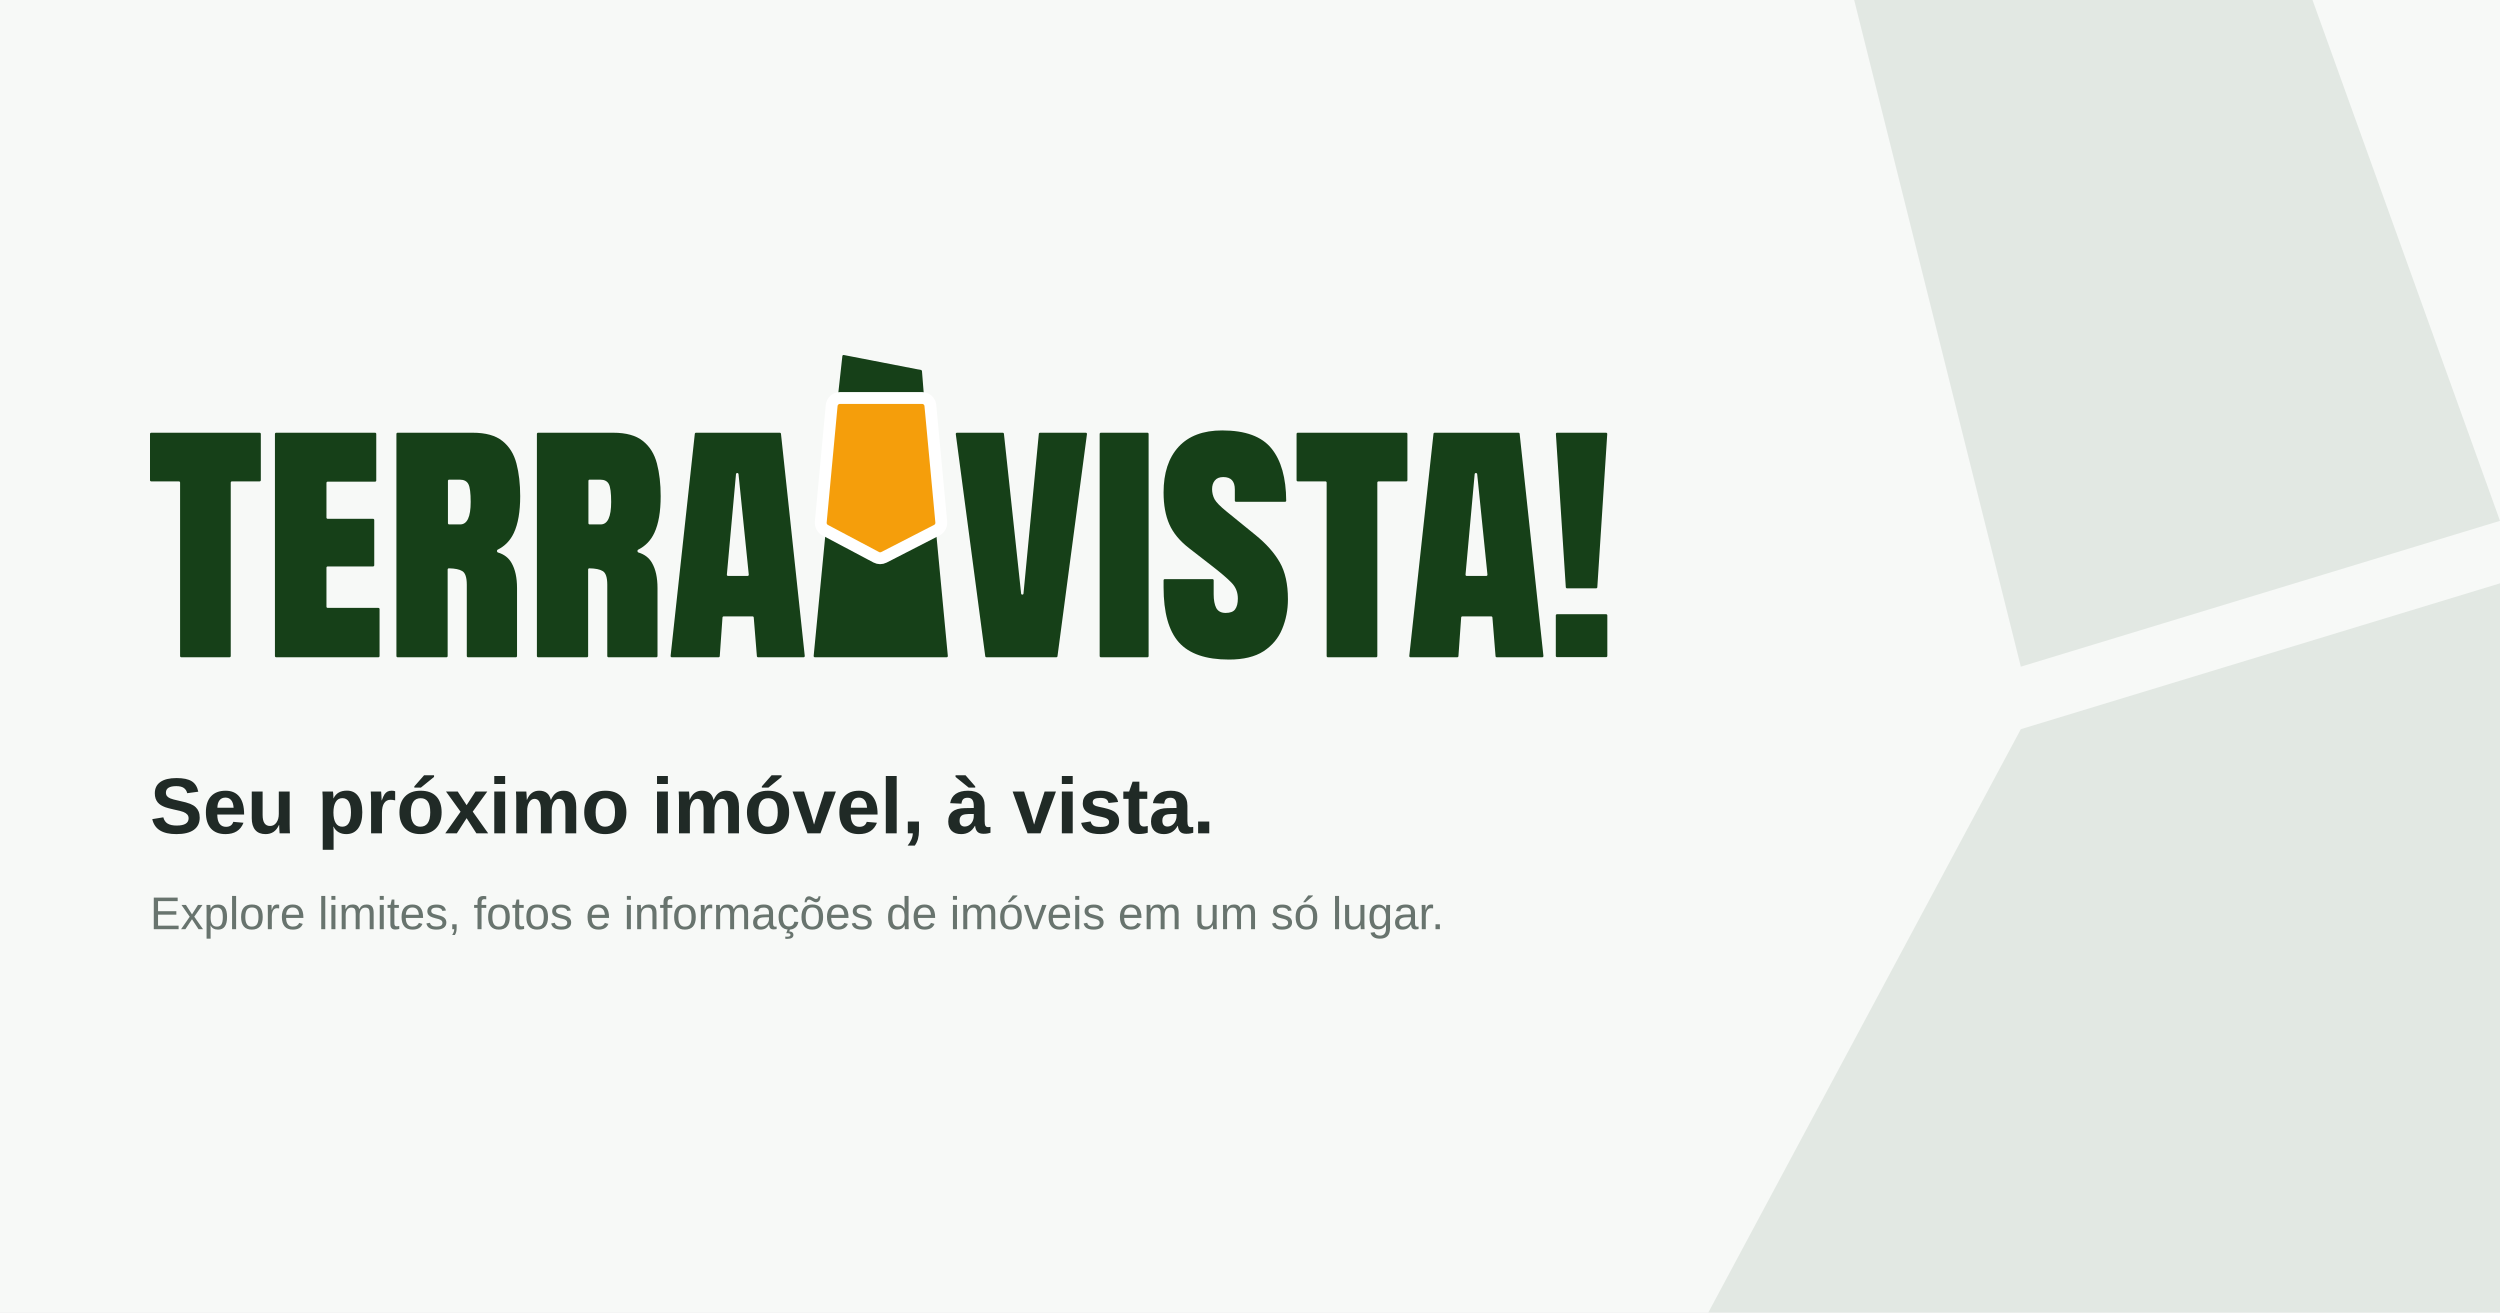
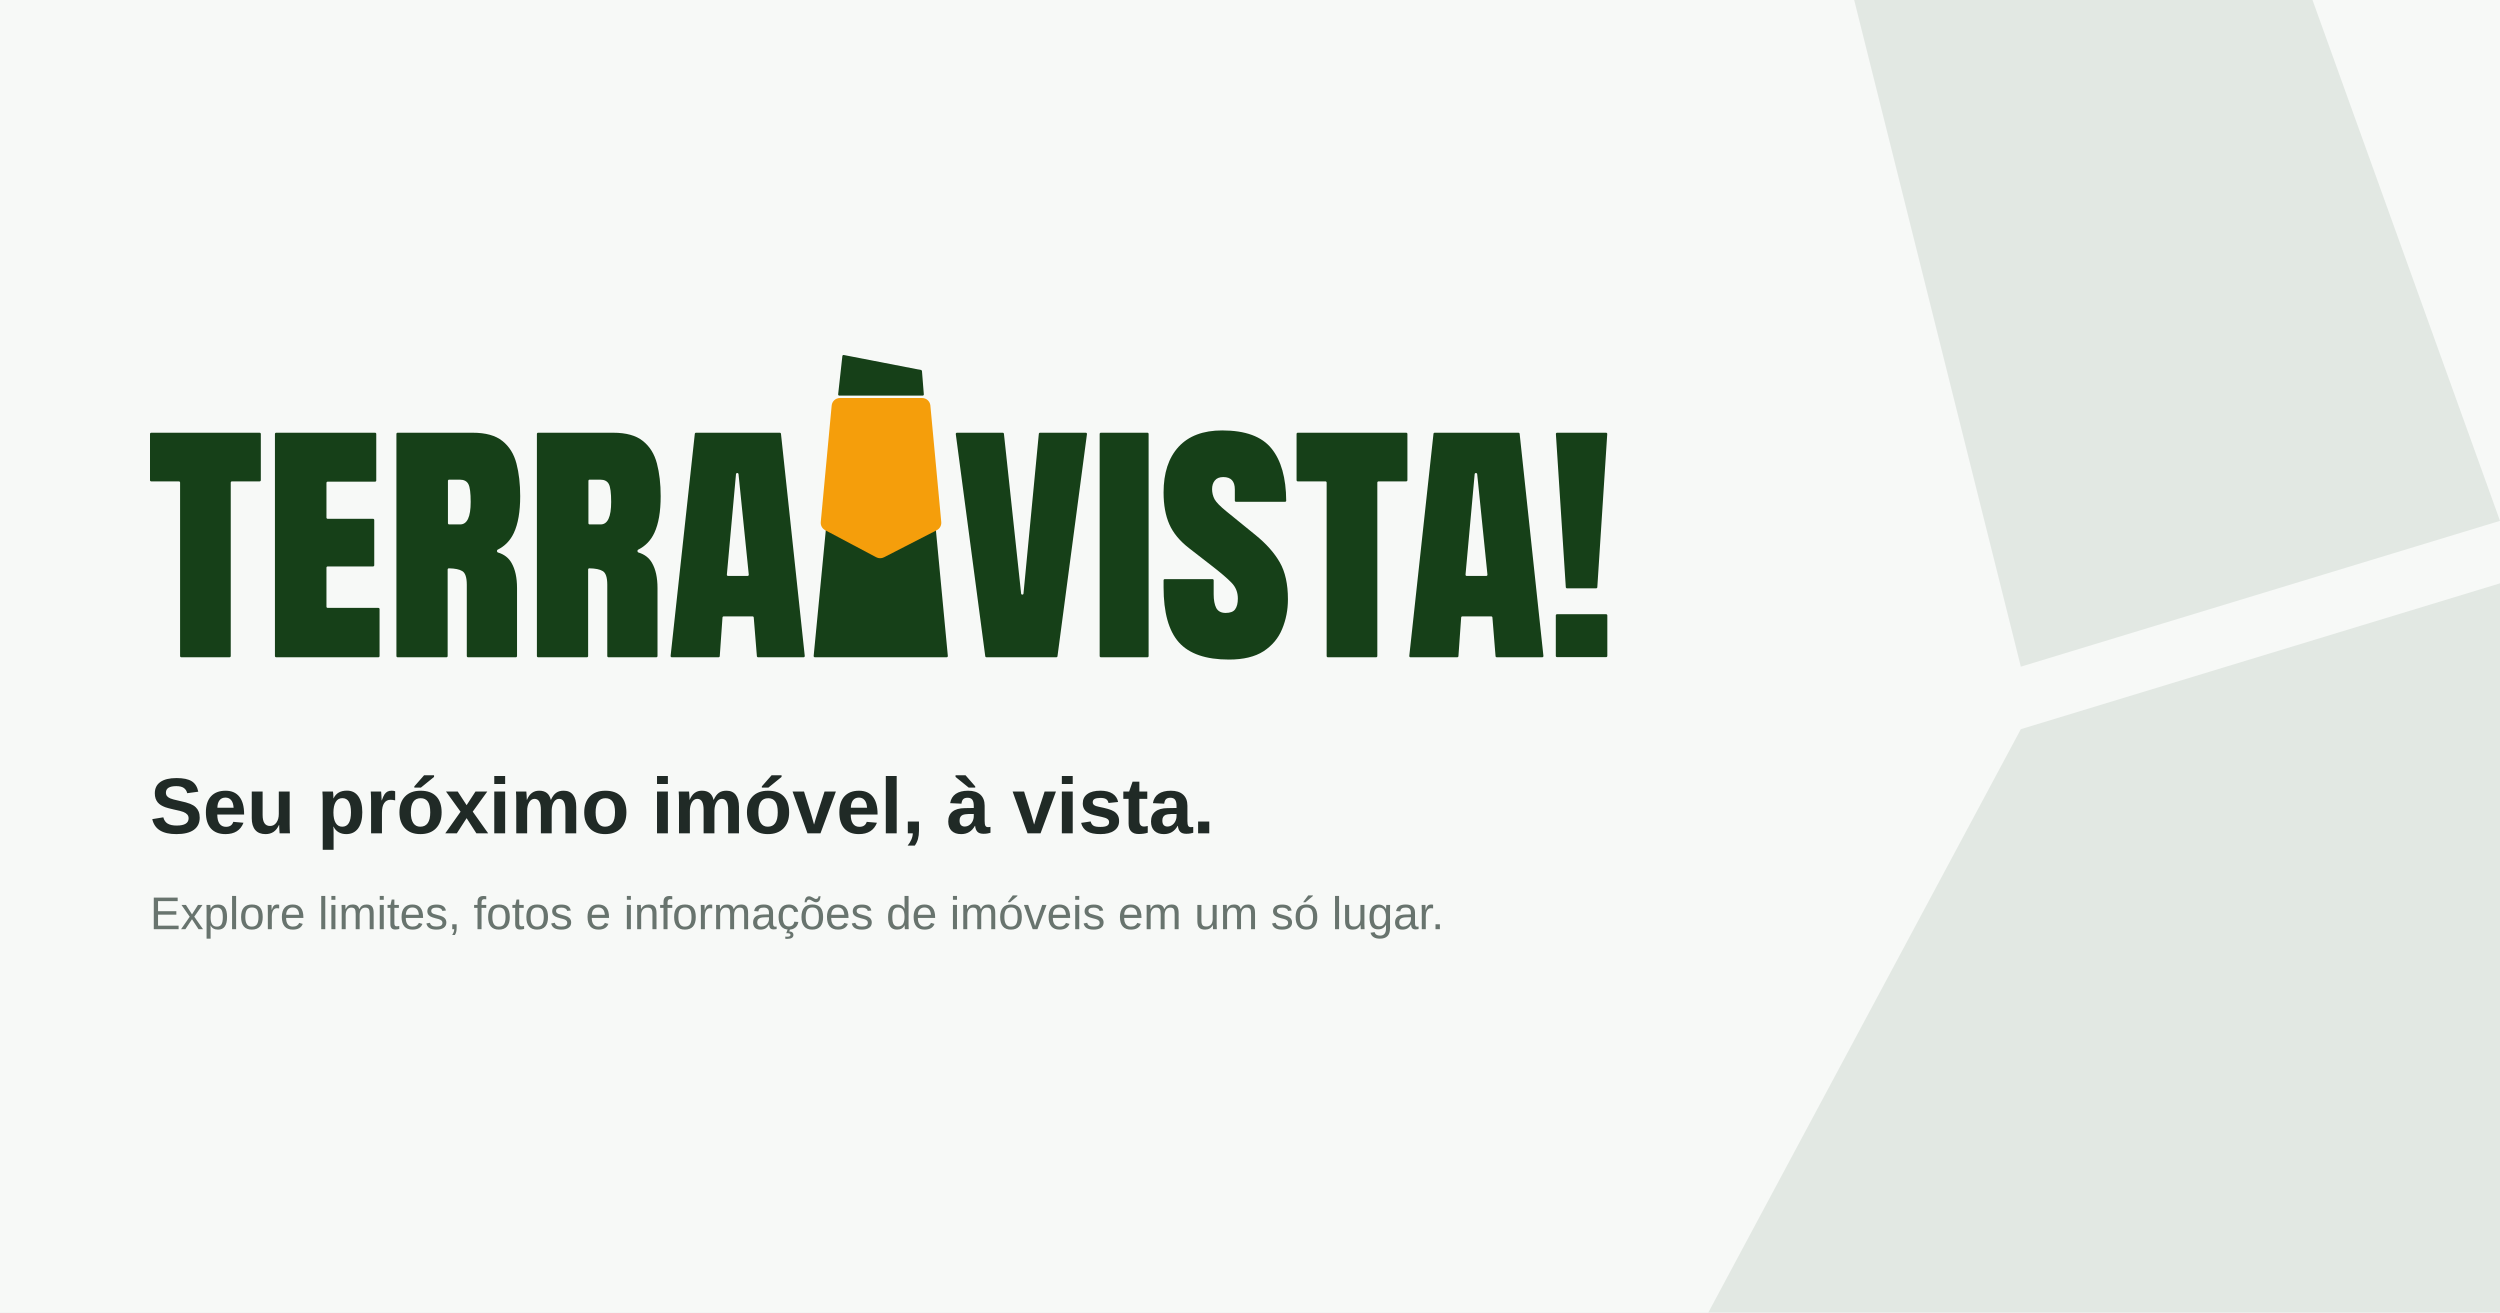
<svg xmlns="http://www.w3.org/2000/svg" viewBox="0 0 1200 630">
  <rect width="1200" height="630" fill="#F7F9F7" />
  <path d="M890 0 1110 0 1200 250 970 320Z M970 350 1200 280 1200 630 820 630Z" fill="#E2E8E3" />
  <g transform="translate(72 170) scale(0.5687) translate(-345 -321)">
    <g fill="#164018">
      <path d="M1540.98 518.635C1540.45 518.635 1540.01 518.225 1539.98 517.699L1531.61 388.375C1531.57 387.798 1532.03 387.31 1532.6 387.31H1573.96C1574.54 387.31 1575 387.798 1574.96 388.375L1566.58 517.699C1566.55 518.225 1566.11 518.635 1565.59 518.635H1540.98ZM1532.54 576.704C1531.98 576.704 1531.54 576.256 1531.54 575.704V541.502C1531.54 540.949 1531.98 540.502 1532.54 540.502H1574.03C1574.58 540.502 1575.03 540.949 1575.03 541.502V575.704C1575.03 576.256 1574.58 576.704 1574.03 576.704H1532.54Z" />
      <path d="M1408.86 576.826C1408.26 576.826 1407.8 576.309 1407.87 575.717L1428.3 388.202C1428.35 387.694 1428.78 387.31 1429.29 387.31H1500.02C1500.54 387.31 1500.96 387.695 1501.02 388.204L1521.09 575.719C1521.16 576.31 1520.69 576.826 1520.1 576.826H1481.68C1481.16 576.826 1480.72 576.426 1480.68 575.906L1478.04 543.243C1477.99 542.724 1477.56 542.324 1477.04 542.324H1452.65C1452.13 542.324 1451.69 542.73 1451.66 543.254L1449.36 575.896C1449.32 576.419 1448.88 576.826 1448.36 576.826H1408.86ZM1464.05 421.326C1463.54 421.326 1463.11 421.72 1463.06 422.235L1455.34 507.096C1455.29 507.682 1455.75 508.187 1456.34 508.187H1472.85C1473.44 508.187 1473.9 507.675 1473.84 507.085L1465.18 422.224C1465.12 421.714 1464.69 421.326 1464.18 421.326H1464.05Z" />
      <path d="M1339.13 576.826C1338.58 576.826 1338.13 576.378 1338.13 575.826V429.372C1338.13 428.819 1337.69 428.372 1337.13 428.372H1313.74C1313.19 428.372 1312.74 427.924 1312.74 427.372V388.31C1312.74 387.758 1313.19 387.31 1313.74 387.31H1405.29C1405.84 387.31 1406.29 387.758 1406.29 388.31V427.372C1406.29 427.924 1405.84 428.372 1405.29 428.372H1381.9C1381.34 428.372 1380.9 428.819 1380.9 429.372V575.826C1380.9 576.378 1380.45 576.826 1379.9 576.826H1339.13Z" />
      <path d="M1255.65 578.769C1236.13 578.769 1222.04 573.91 1213.37 564.191C1204.78 554.472 1200.49 539.003 1200.49 517.784V511.86C1200.49 511.307 1200.94 510.86 1201.49 510.86H1241.77C1242.32 510.86 1242.77 511.307 1242.77 511.86V523.615C1242.77 528.556 1243.5 532.443 1244.96 535.278C1246.49 538.032 1249.13 539.408 1252.85 539.408C1256.74 539.408 1259.41 538.396 1260.87 536.371C1262.41 534.266 1263.18 531.228 1263.18 527.26C1263.18 521.996 1261.4 517.541 1257.83 513.897C1254.35 510.252 1248.56 505.312 1240.46 499.076L1221.99 484.74C1214.14 478.666 1208.59 471.944 1205.35 464.574C1202.11 457.204 1200.49 448.255 1200.49 437.726C1200.49 421.285 1204.7 408.448 1213.13 399.216C1221.63 389.983 1233.9 385.366 1249.94 385.366C1269.54 385.366 1283.43 390.469 1291.61 400.673C1299.73 410.705 1303.86 425.353 1303.99 444.619C1304 445.171 1303.55 445.623 1303 445.623H1261.63C1261.07 445.623 1260.63 445.175 1260.63 444.623V435.175C1260.63 428.21 1257.39 424.727 1250.91 424.727C1247.67 424.727 1245.28 425.699 1243.74 427.643C1242.2 429.506 1241.43 431.935 1241.43 434.932C1241.43 437.929 1242.12 440.763 1243.5 443.436C1244.96 446.027 1248.28 449.429 1253.46 453.64L1278.12 473.685C1287.11 480.974 1293.91 488.628 1298.53 496.646C1303.15 504.664 1305.45 515.071 1305.45 527.867C1305.45 536.776 1303.83 545.118 1300.6 552.893C1297.44 560.668 1292.21 566.945 1284.92 571.723C1277.63 576.421 1267.88 578.769 1255.65 578.769Z" />
      <path d="M1147.55 576.826C1147 576.826 1146.55 576.378 1146.55 575.826V388.31C1146.55 387.758 1147 387.31 1147.55 387.31H1186.86C1187.41 387.31 1187.86 387.758 1187.86 388.31V575.825C1187.86 576.378 1187.41 576.826 1186.86 576.826H1147.55Z" />
      <path d="M1050.97 576.826C1050.47 576.826 1050.05 576.454 1049.98 575.957L1025.1 388.442C1025.02 387.842 1025.48 387.31 1026.09 387.31H1064.75C1065.26 387.31 1065.69 387.695 1065.74 388.203L1080.26 523.085C1080.39 524.282 1082.14 524.272 1082.25 523.073L1095.2 388.215C1095.25 387.702 1095.68 387.31 1096.2 387.31H1134.84C1135.45 387.31 1135.91 387.842 1135.83 388.442L1110.95 575.957C1110.89 576.454 1110.46 576.826 1109.96 576.826H1050.97Z" />
      <path d="M906.144 576.826C905.553 576.826 905.092 576.317 905.148 575.729L925.607 363.917C925.657 363.404 926.088 363.013 926.603 363.013H997.311C997.827 363.013 998.258 363.405 998.307 363.919L1018.4 575.731C1018.46 576.318 1018 576.826 1017.41 576.826H978.054H966H956H946.59H906.144ZM998.134 354.92C998.181 355.502 997.721 356 997.138 356H926.811C926.215 356 925.752 355.482 925.817 354.89L929.381 322.579C929.445 321.998 929.992 321.595 930.565 321.707L995.754 334.355C996.195 334.441 996.525 334.81 996.561 335.257L998.134 354.92Z" />
      <path d="M785.402 576.826C784.807 576.826 784.343 576.309 784.408 575.717L804.842 388.202C804.898 387.694 805.326 387.31 805.836 387.31H876.567C877.078 387.31 877.507 387.695 877.561 388.204L897.635 575.719C897.698 576.31 897.235 576.826 896.641 576.826H858.221C857.7 576.826 857.267 576.426 857.225 575.906L854.579 543.243C854.537 542.724 854.104 542.324 853.583 542.324H829.196C828.671 542.324 828.236 542.73 828.199 543.254L825.9 575.896C825.863 576.419 825.428 576.826 824.903 576.826H785.402ZM840.597 421.326C840.08 421.326 839.648 421.72 839.601 422.235L831.887 507.096C831.833 507.682 832.294 508.187 832.882 508.187H849.389C849.981 508.187 850.444 507.675 850.384 507.085L841.719 422.224C841.667 421.714 841.237 421.326 840.725 421.326H840.597Z" />
      <path d="M672.55 576.826C671.997 576.826 671.55 576.378 671.55 575.826V388.31C671.55 387.758 671.997 387.31 672.55 387.31H735.936C746.87 387.31 755.212 389.618 760.962 394.235C766.793 398.851 770.762 405.209 772.868 413.308C774.973 421.326 776.026 430.518 776.026 440.885C776.026 453.924 774.244 464.25 770.681 471.863C767.683 478.269 763.136 482.983 757.042 486.005C756.114 486.466 756.264 488.095 757.256 488.393C762.474 489.955 766.301 492.909 768.737 497.253C771.815 502.599 773.353 509.645 773.353 518.392V575.826C773.353 576.378 772.906 576.826 772.353 576.826H731.955C731.403 576.826 730.955 576.378 730.955 575.826V515.597C730.955 509.361 729.66 505.514 727.068 504.056C724.707 502.61 720.951 501.843 715.798 501.757C715.246 501.747 714.798 502.196 714.798 502.748V575.826C714.798 576.378 714.35 576.826 713.798 576.826H672.55ZM715.041 463.696C715.041 464.248 715.489 464.696 716.041 464.696H725.367C731.279 464.696 734.236 458.378 734.236 445.744C734.236 438.131 733.588 433.11 732.292 430.68C730.996 428.169 728.566 426.914 725.003 426.914H716.041C715.489 426.914 715.041 427.362 715.041 427.914V463.696Z" />
      <path d="M553.981 576.826C553.429 576.826 552.981 576.378 552.981 575.826V388.31C552.981 387.758 553.429 387.31 553.981 387.31H617.368C628.301 387.31 636.643 389.618 642.393 394.235C648.225 398.851 652.193 405.209 654.299 413.308C656.405 421.326 657.457 430.518 657.457 440.885C657.457 453.924 655.676 464.25 652.112 471.863C649.114 478.269 644.568 482.983 638.473 486.005C637.545 486.466 637.695 488.095 638.688 488.393C643.906 489.955 647.733 492.909 650.168 497.253C653.246 502.599 654.785 509.645 654.785 518.392V575.826C654.785 576.378 654.337 576.826 653.785 576.826H613.387C612.835 576.826 612.387 576.378 612.387 575.826V515.597C612.387 509.361 611.091 505.514 608.499 504.056C606.139 502.61 602.382 501.843 597.23 501.757C596.678 501.747 596.229 502.196 596.229 502.748V575.826C596.229 576.378 595.782 576.826 595.229 576.826H553.981ZM596.472 463.696C596.472 464.248 596.92 464.696 597.472 464.696H606.799C612.711 464.696 615.667 458.378 615.667 445.744C615.667 438.131 615.019 433.11 613.723 430.68C612.427 428.169 609.998 426.914 606.434 426.914H597.472C596.92 426.914 596.472 427.362 596.472 427.914V463.696Z" />
      <path d="M451.448 576.826C450.896 576.826 450.448 576.378 450.448 575.826V388.31C450.448 387.758 450.896 387.31 451.448 387.31H534.973C535.526 387.31 535.973 387.758 535.973 388.31V427.615C535.973 428.167 535.526 428.615 534.973 428.615H494.94C494.387 428.615 493.94 429.062 493.94 429.615V458.958C493.94 459.51 494.387 459.958 494.94 459.958H533.272C533.825 459.958 534.272 460.405 534.272 460.958V499.169C534.272 499.721 533.825 500.169 533.272 500.169H494.94C494.387 500.169 493.94 500.617 493.94 501.169V534.156C493.94 534.709 494.387 535.156 494.94 535.156H537.767C538.32 535.156 538.767 535.604 538.767 536.156V575.825C538.767 576.378 538.32 576.826 537.767 576.826H451.448Z" />
      <path d="M371.39 576.826C370.838 576.826 370.39 576.378 370.39 575.826V429.372C370.39 428.819 369.942 428.372 369.39 428.372H346C345.448 428.372 345 427.924 345 427.372V388.31C345 387.758 345.448 387.31 346 387.31H437.543C438.095 387.31 438.543 387.758 438.543 388.31V427.372C438.543 427.924 438.095 428.372 437.543 428.372H414.153C413.6 428.372 413.153 428.819 413.153 429.372V575.826C413.153 576.378 412.705 576.826 412.153 576.826H371.39Z" />
    </g>
-     <path d="M996.679 358C1000.18 358 1003.12 360.581 1003.61 364.013L1003.65 364.348L1012.85 462.687C1013.12 465.535 1011.62 468.26 1009.08 469.566L964.462 492.472C962.426 493.517 960.007 493.5 957.985 492.428L914.836 469.542C912.338 468.217 910.883 465.521 911.146 462.706L920.352 364.348C920.688 360.75 923.708 358 927.321 358H996.679Z" fill="#F59E0B" stroke="white" stroke-width="10" />
+     <path d="M996.679 358C1000.18 358 1003.12 360.581 1003.61 364.013L1003.65 364.348L1012.85 462.687C1013.12 465.535 1011.62 468.26 1009.08 469.566L964.462 492.472C962.426 493.517 960.007 493.5 957.985 492.428L914.836 469.542C912.338 468.217 910.883 465.521 911.146 462.706L920.352 364.348C920.688 360.75 923.708 358 927.321 358H996.679Z" fill="#F59E0B" />
  </g>
  <text x="72" y="400" font-family="Arial, Helvetica, sans-serif" font-size="38" font-weight="700" fill="#202A26">Seu próximo imóvel, à vista.</text>
  <text x="72" y="446" font-family="Arial, Helvetica, sans-serif" font-size="22" fill="#68746E">Explore limites, fotos e informações de imóveis em um só lugar.</text>
</svg>
